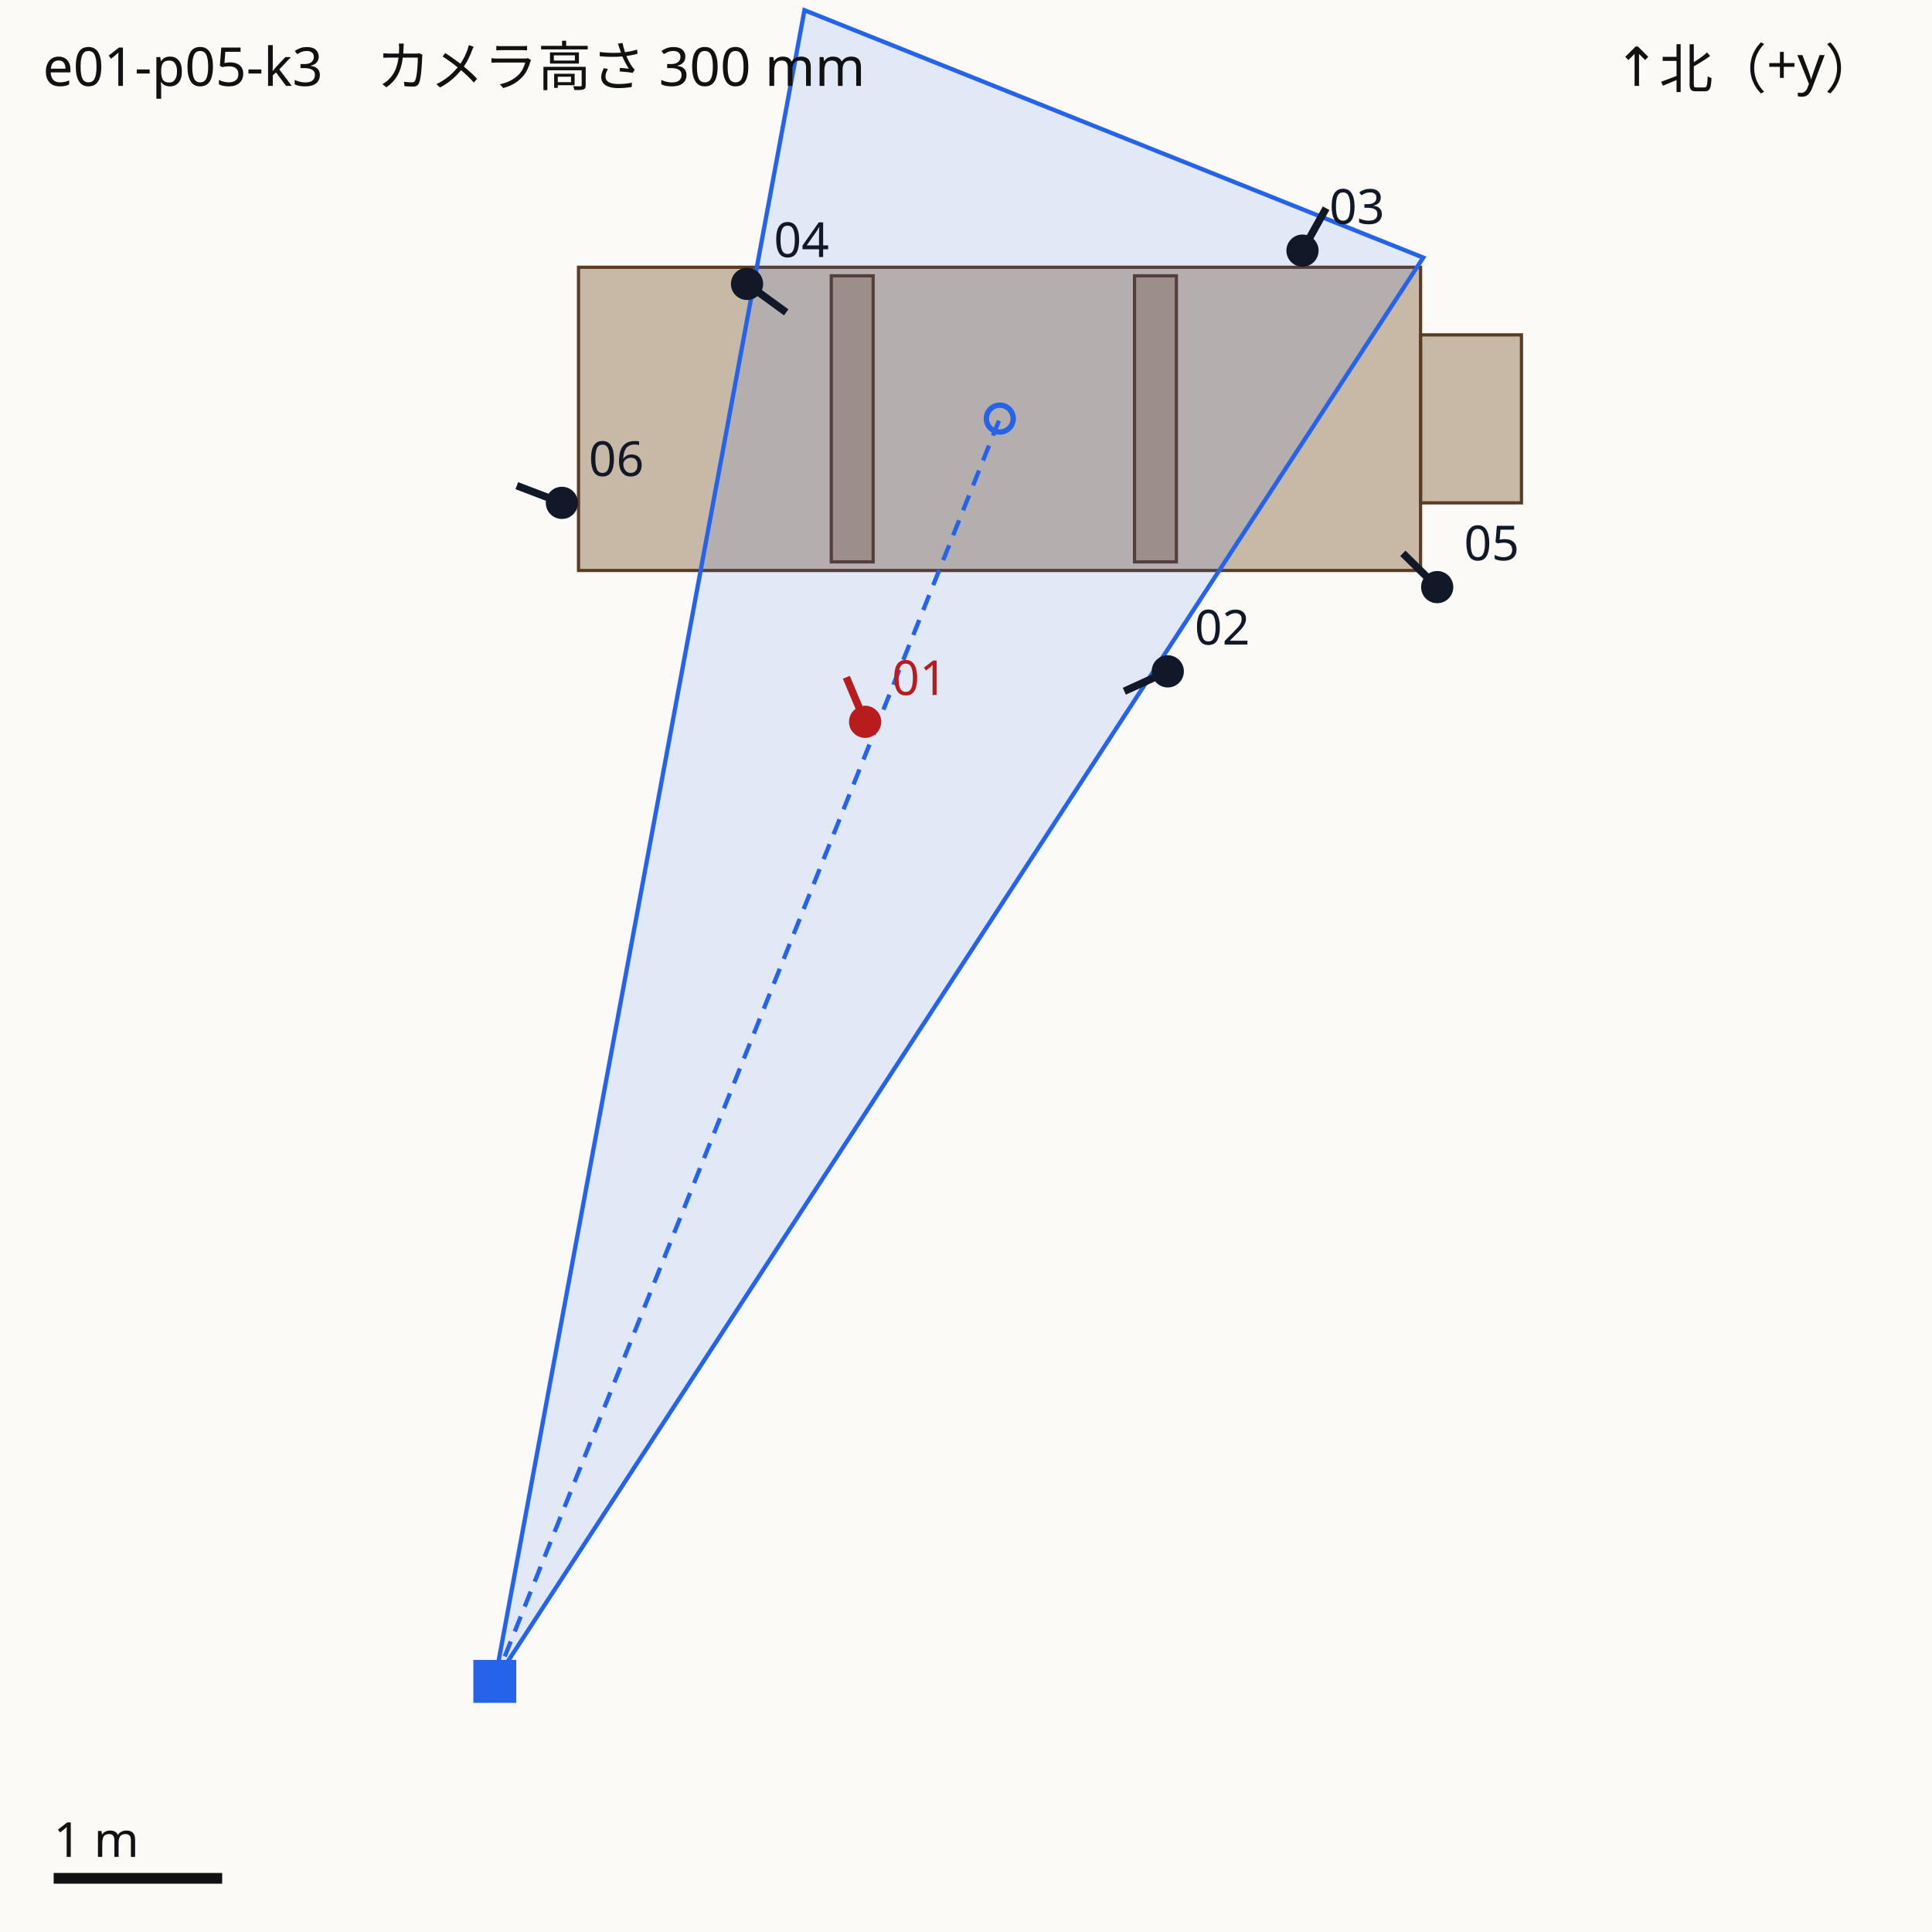
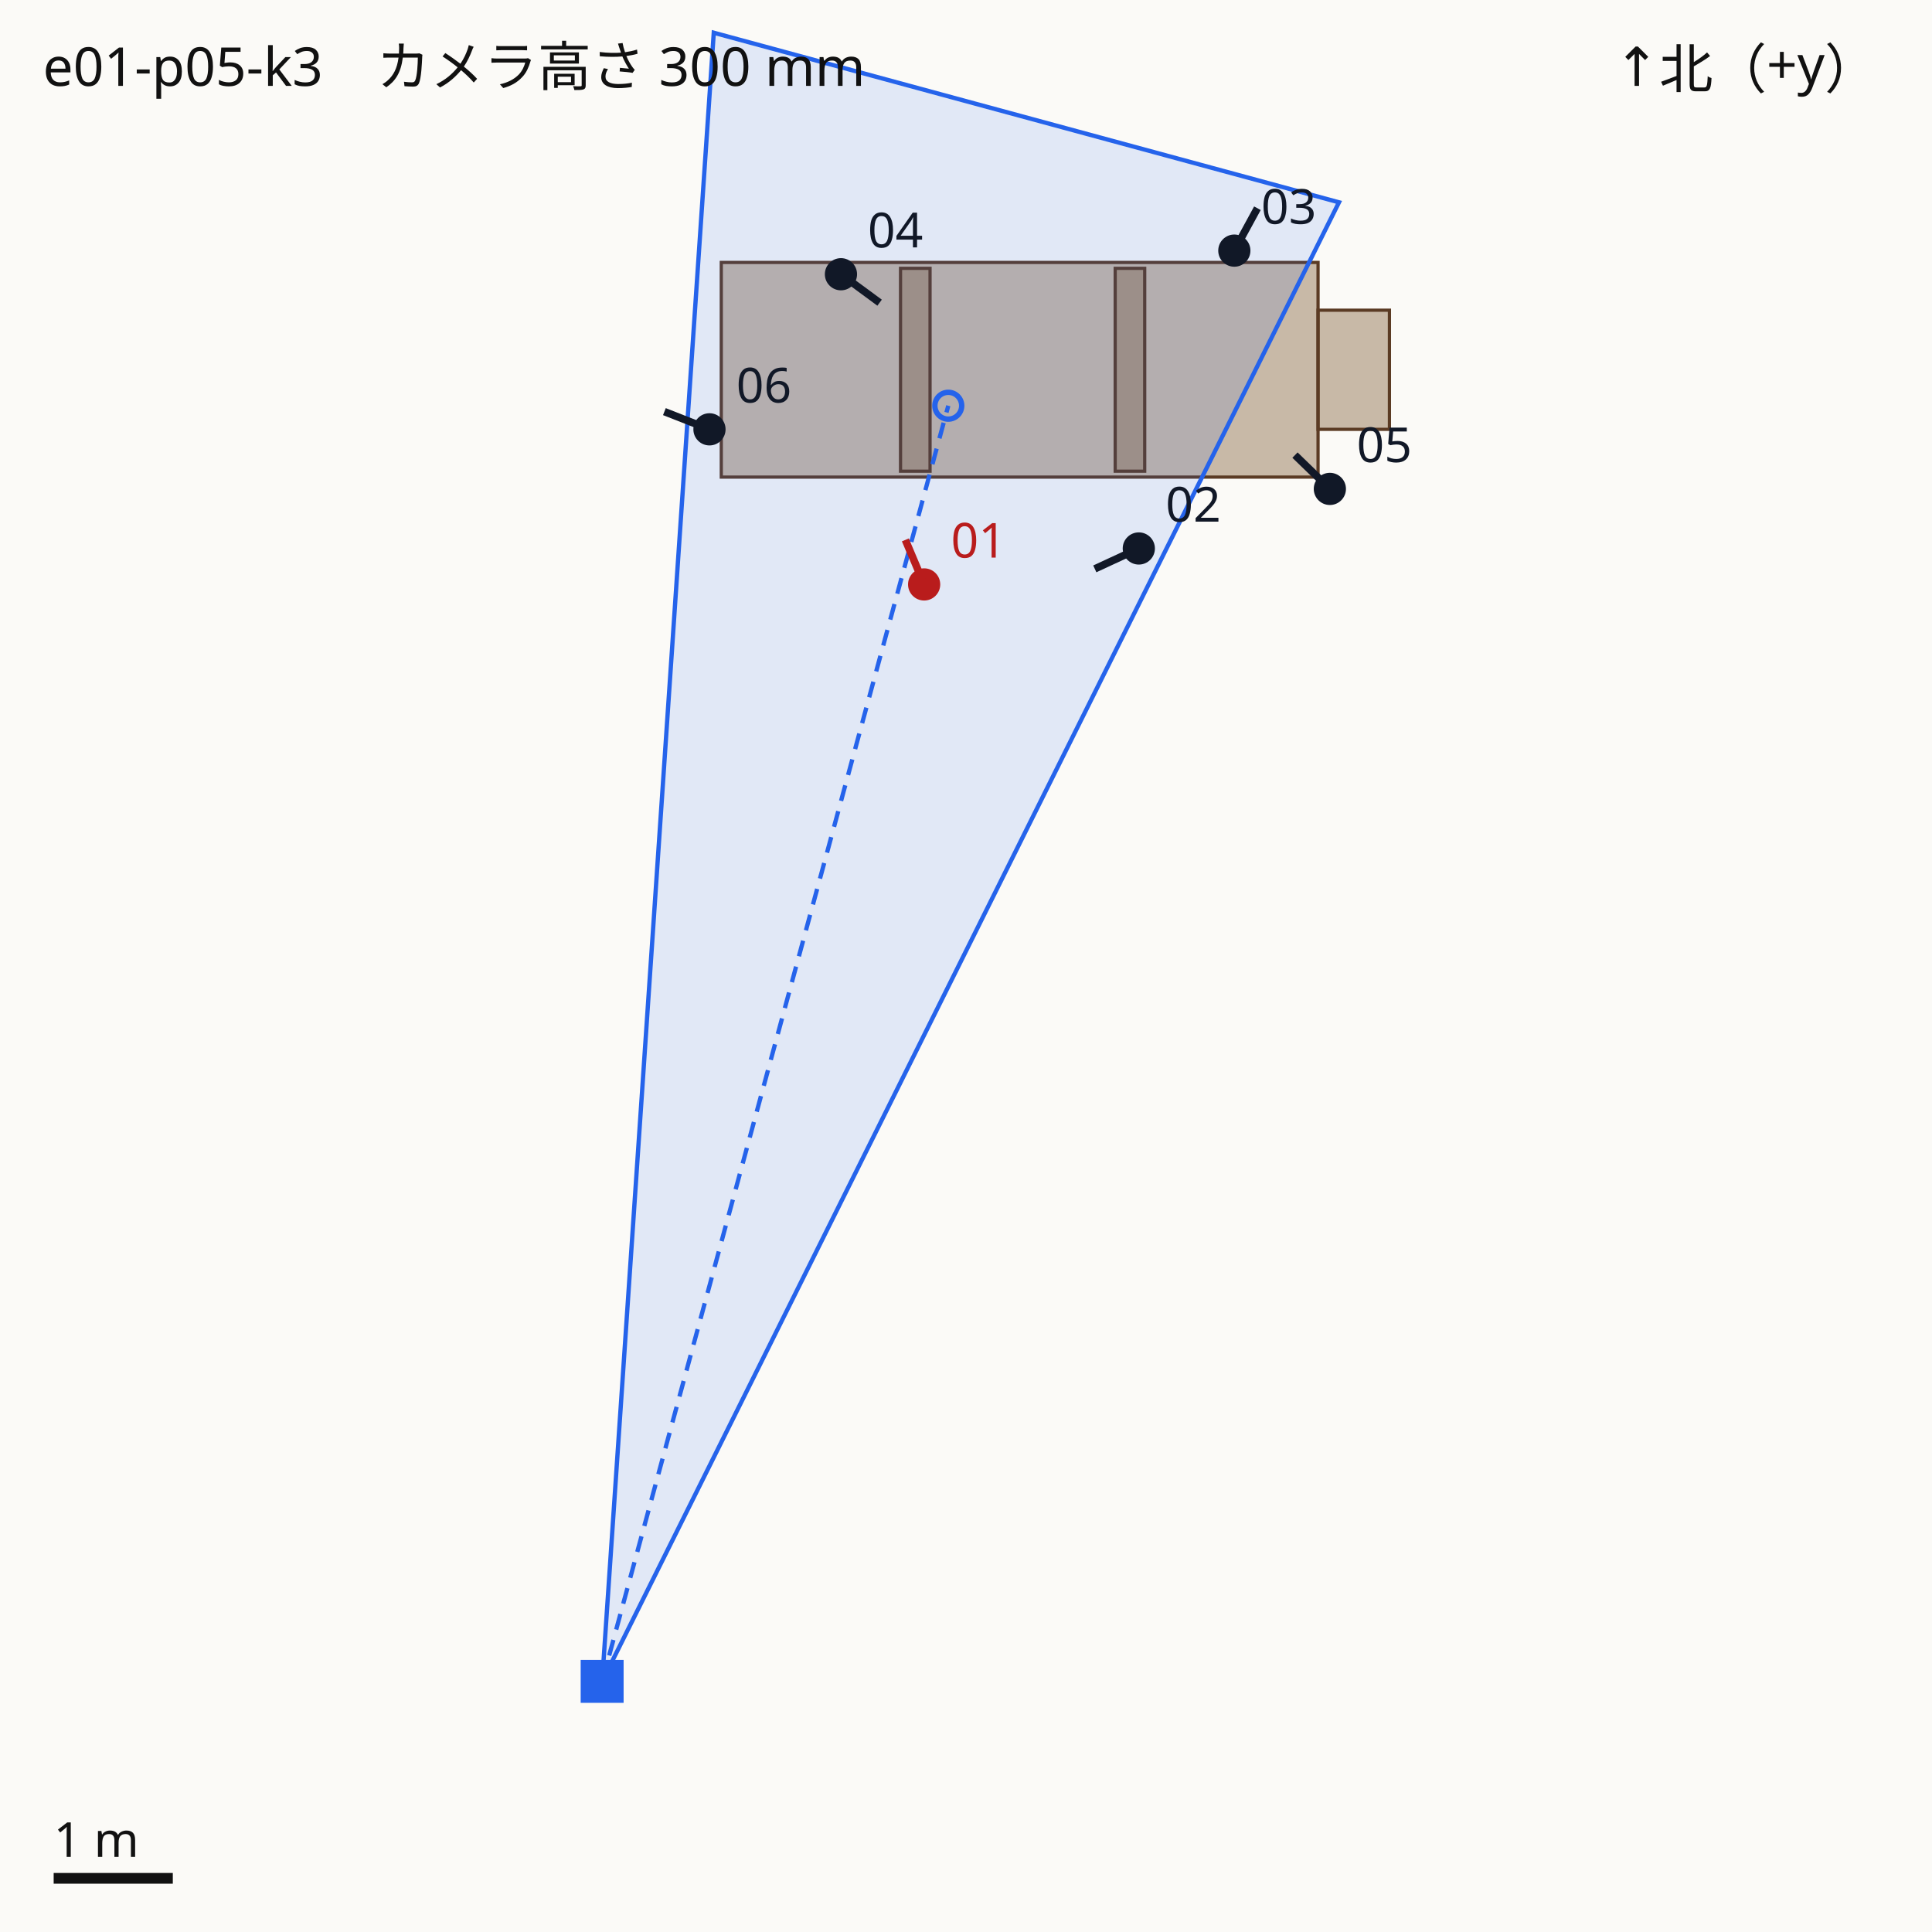
<svg xmlns="http://www.w3.org/2000/svg" viewBox="0 0 360 360" width="360" height="360" font-family="IPAGothic, sans-serif">
  <rect width="360" height="360" fill="#fbfaf7" />
-   <polygon points="107.8,106.3 264.7,106.3 264.7,49.8 107.8,49.8" fill="#8b6b45" fill-opacity="0.45" stroke="#5b3b24" stroke-width="0.6" />
-   <polygon points="264.7,93.7 283.5,93.7 283.5,62.4 264.7,62.4" fill="#8b6b45" fill-opacity="0.45" stroke="#5b3b24" stroke-width="0.6" />
-   <polygon points="154.9,104.7 162.7,104.7 162.7,51.4 154.9,51.4" fill="#8b6b45" fill-opacity="0.45" stroke="#5b3b24" stroke-width="0.6" />
-   <polygon points="211.4,104.7 219.2,104.7 219.2,51.4 211.4,51.4" fill="#8b6b45" fill-opacity="0.45" stroke="#5b3b24" stroke-width="0.6" />
-   <path d="M92.2,313.3 L149.9,1.9 L265.2,48.0 Z" fill="#2563eb" fill-opacity="0.12" stroke="#2563eb" stroke-width="0.8" />
-   <line x1="92.2" y1="313.3" x2="186.3" y2="78.0" stroke="#2563eb" stroke-dasharray="3 2" stroke-width="0.8" />
-   <circle cx="186.3" cy="78.0" r="2.5" fill="none" stroke="#2563eb" />
-   <rect x="88.2" y="309.3" width="8" height="8" fill="#2563eb" />
-   <circle cx="161.2" cy="134.5" r="3" fill="#b91c1c" />
-   <line x1="161.2" y1="134.5" x2="157.7" y2="126.2" stroke="#b91c1c" stroke-width="1.4" />
-   <text x="166.2" y="129.5" font-size="9" fill="#b91c1c">01</text>
-   <circle cx="217.6" cy="125.1" r="3" fill="#111827" />
-   <line x1="217.6" y1="125.1" x2="209.5" y2="128.8" stroke="#111827" stroke-width="1.4" />
-   <text x="222.6" y="120.1" font-size="9" fill="#111827">02</text>
-   <circle cx="242.7" cy="46.7" r="3" fill="#111827" />
-   <line x1="242.7" y1="46.7" x2="247.1" y2="38.8" stroke="#111827" stroke-width="1.4" />
-   <text x="247.7" y="41.7" font-size="9" fill="#111827">03</text>
-   <circle cx="139.2" cy="52.9" r="3" fill="#111827" />
-   <line x1="139.2" y1="52.9" x2="146.5" y2="58.2" stroke="#111827" stroke-width="1.4" />
-   <text x="144.2" y="47.9" font-size="9" fill="#111827">04</text>
-   <circle cx="267.8" cy="109.4" r="3" fill="#111827" />
-   <line x1="267.8" y1="109.4" x2="261.4" y2="103.1" stroke="#111827" stroke-width="1.4" />
-   <text x="272.8" y="104.4" font-size="9" fill="#111827">05</text>
-   <circle cx="104.7" cy="93.7" r="3" fill="#111827" />
-   <line x1="104.7" y1="93.7" x2="96.3" y2="90.5" stroke="#111827" stroke-width="1.4" />
-   <text x="109.7" y="88.7" font-size="9" fill="#111827">06</text>
-   <line x1="10" y1="350" x2="41.4" y2="350" stroke="#111" stroke-width="2" />
+   <polygon points="134.4,88.9 245.6,88.9 245.6,48.9 134.4,48.9" fill="#8b6b45" fill-opacity="0.45" stroke="#5b3b24" stroke-width="0.6" />
+   <polygon points="245.6,80.0 258.9,80.0 258.9,57.8 245.6,57.8" fill="#8b6b45" fill-opacity="0.45" stroke="#5b3b24" stroke-width="0.6" />
+   <polygon points="167.8,87.8 173.3,87.8 173.3,50.0 167.8,50.0" fill="#8b6b45" fill-opacity="0.45" stroke="#5b3b24" stroke-width="0.6" />
+   <polygon points="207.8,87.8 213.3,87.8 213.3,50.0 207.8,50.0" fill="#8b6b45" fill-opacity="0.45" stroke="#5b3b24" stroke-width="0.6" />
+   <path d="M112.2,313.3 L133.0,6.1 L249.5,37.7 Z" fill="#2563eb" fill-opacity="0.12" stroke="#2563eb" stroke-width="0.8" />
+   <line x1="112.2" y1="313.3" x2="176.7" y2="75.6" stroke="#2563eb" stroke-dasharray="3 2" stroke-width="0.8" />
+   <circle cx="176.7" cy="75.6" r="2.5" fill="none" stroke="#2563eb" />
+   <rect x="108.2" y="309.3" width="8" height="8" fill="#2563eb" />
+   <circle cx="172.2" cy="108.9" r="3" fill="#b91c1c" />
+   <line x1="172.2" y1="108.9" x2="168.7" y2="100.6" stroke="#b91c1c" stroke-width="1.4" />
+   <text x="177.2" y="103.9" font-size="9" fill="#b91c1c">01</text>
+   <circle cx="212.2" cy="102.2" r="3" fill="#111827" />
+   <line x1="212.2" y1="102.2" x2="204.0" y2="106.0" stroke="#111827" stroke-width="1.4" />
+   <text x="217.2" y="97.2" font-size="9" fill="#111827">02</text>
+   <circle cx="230.0" cy="46.7" r="3" fill="#111827" />
+   <line x1="230.0" y1="46.7" x2="234.3" y2="38.8" stroke="#111827" stroke-width="1.4" />
+   <text x="235.0" y="41.7" font-size="9" fill="#111827">03</text>
+   <circle cx="156.7" cy="51.1" r="3" fill="#111827" />
+   <line x1="156.7" y1="51.1" x2="163.9" y2="56.4" stroke="#111827" stroke-width="1.4" />
+   <text x="161.7" y="46.1" font-size="9" fill="#111827">04</text>
+   <circle cx="247.8" cy="91.1" r="3" fill="#111827" />
+   <line x1="247.8" y1="91.1" x2="241.3" y2="84.8" stroke="#111827" stroke-width="1.4" />
+   <text x="252.8" y="86.1" font-size="9" fill="#111827">05</text>
+   <circle cx="132.2" cy="80.0" r="3" fill="#111827" />
+   <line x1="132.2" y1="80.0" x2="123.8" y2="76.7" stroke="#111827" stroke-width="1.4" />
+   <text x="137.2" y="75.0" font-size="9" fill="#111827">06</text>
+   <line x1="10" y1="350" x2="32.2" y2="350" stroke="#111" stroke-width="2" />
  <text x="10" y="346" font-size="9" fill="#111">1 m</text>
  <text x="8" y="16" font-size="10" fill="#111">e01-p05-k3　カメラ高さ 300 mm</text>
  <text x="350" y="16" font-size="10" text-anchor="end" fill="#111">↑北（+y）</text>
</svg>
